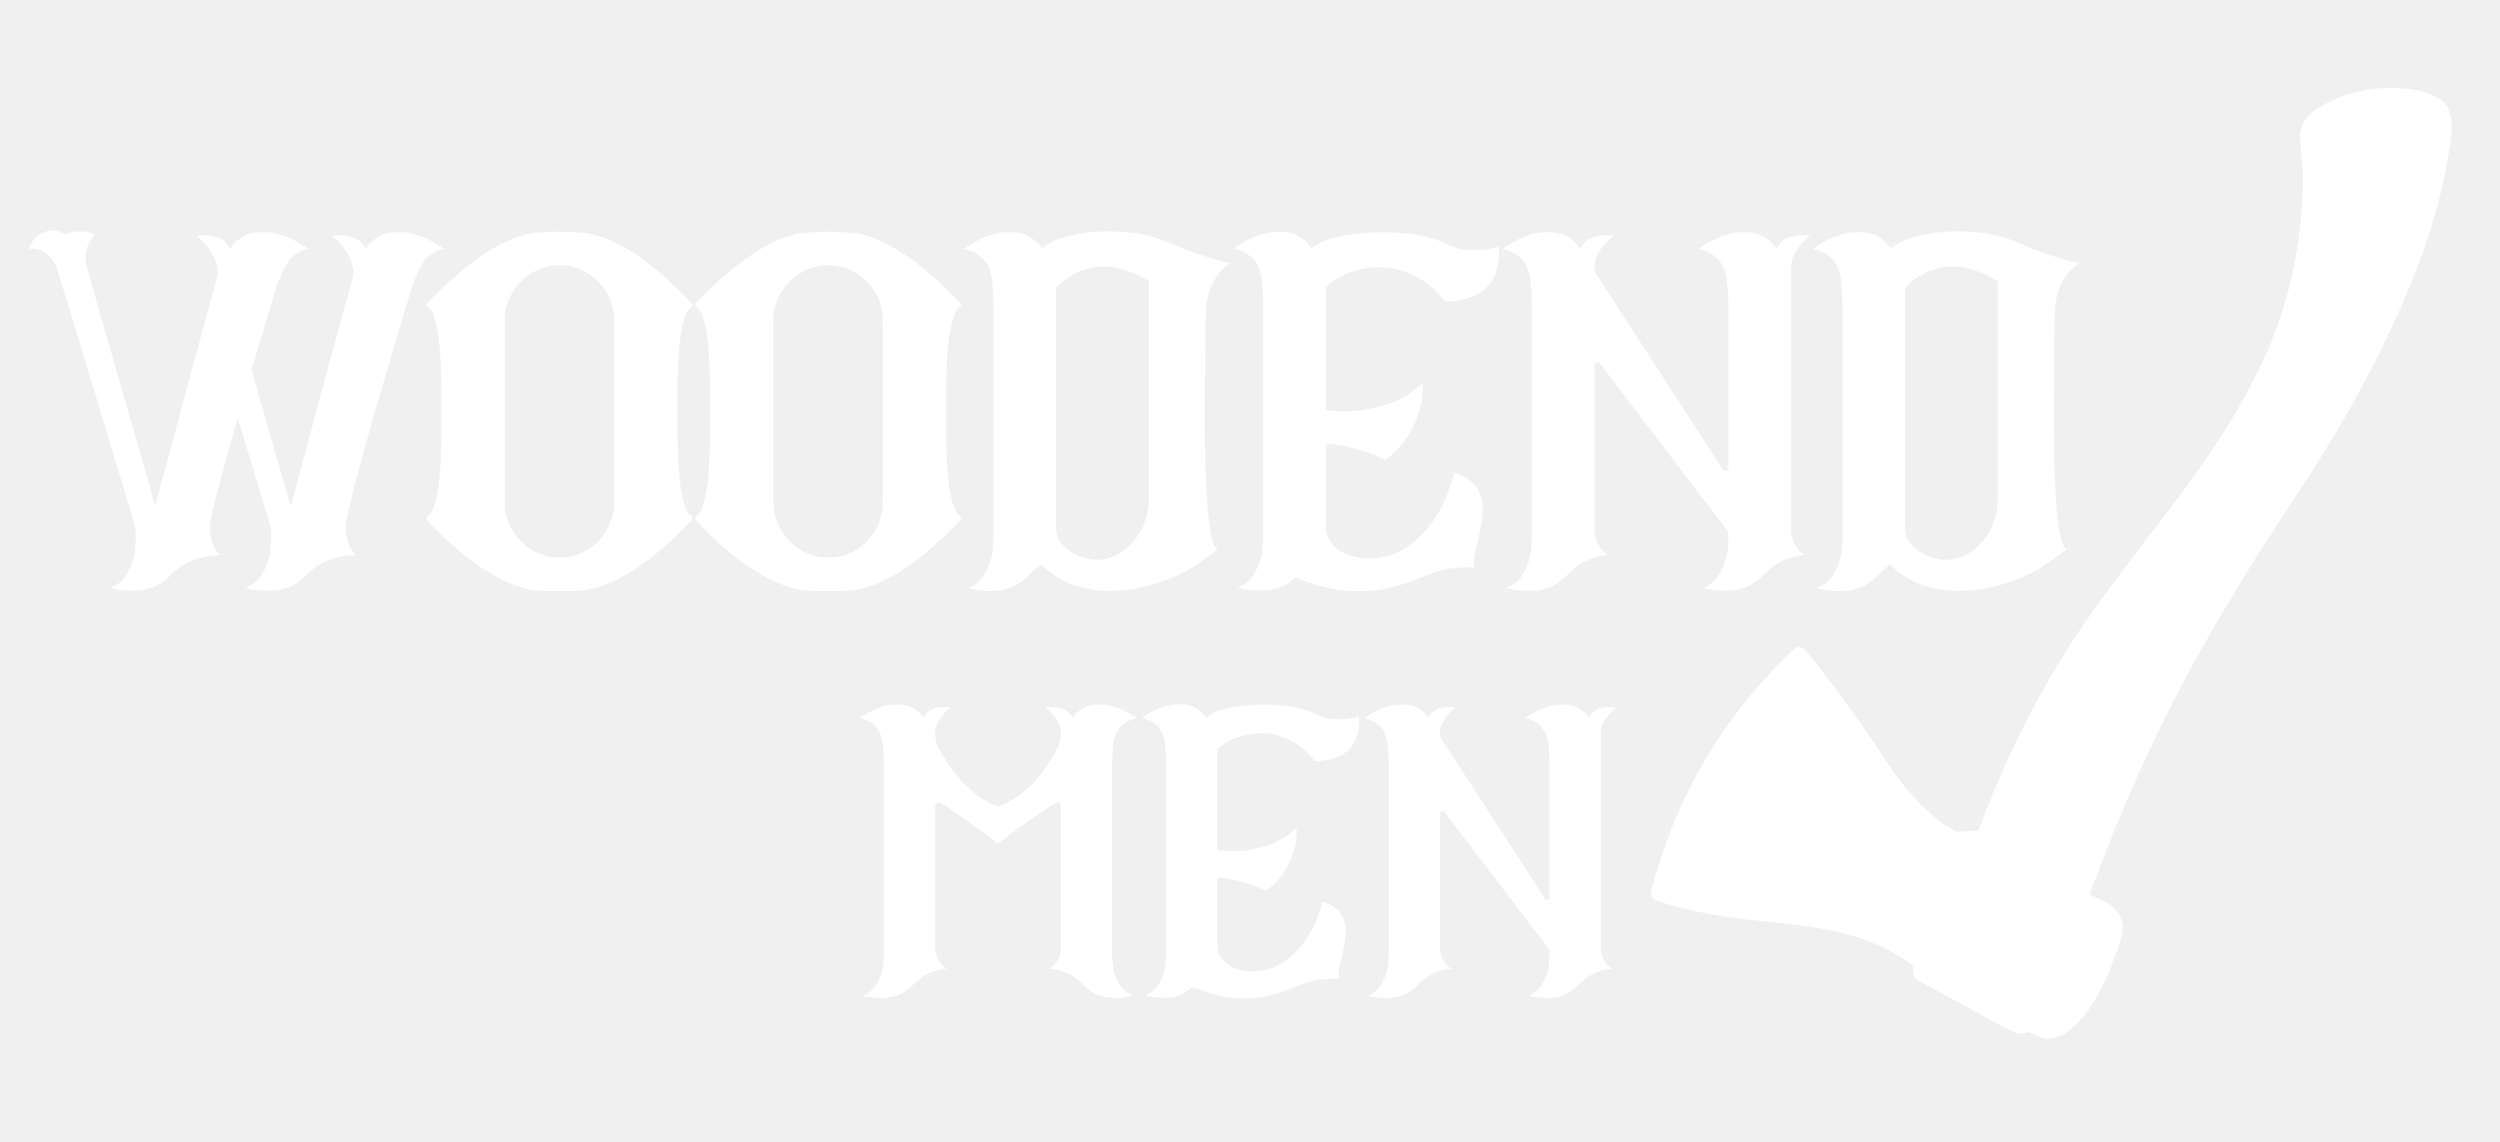
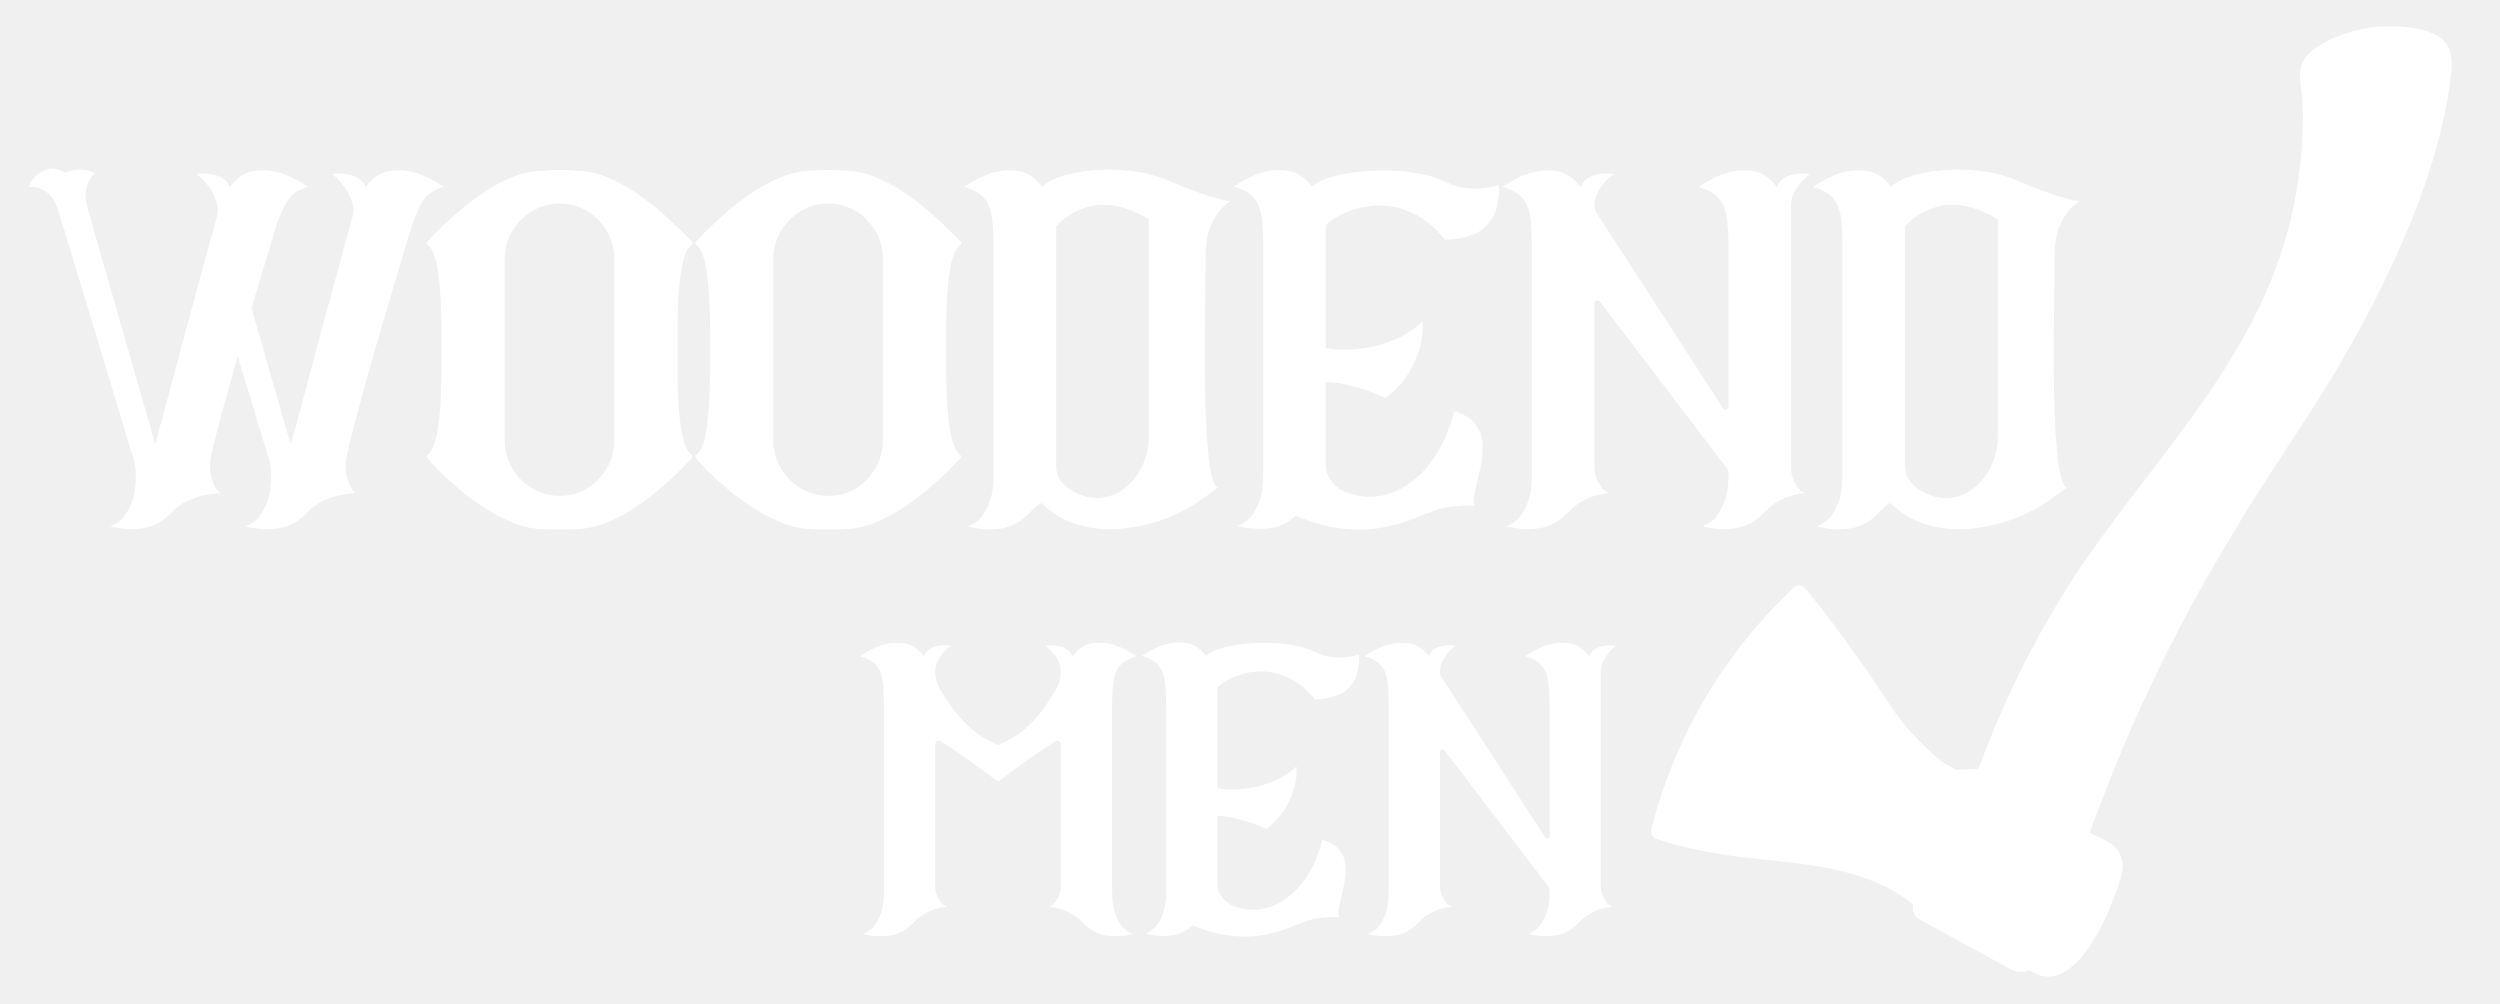
- <svg xmlns="http://www.w3.org/2000/svg" width="810" zoomAndPan="magnify" viewBox="0 240 810 370" height="370" preserveAspectRatio="xMidYMid meet" version="1.0">
+ <svg xmlns="http://www.w3.org/2000/svg" width="810" zoomAndPan="magnify" viewBox="0 260 810 325" height="325" preserveAspectRatio="xMidYMid meet" version="1.0">
  <defs>
    <g />
    <clipPath id="82d764094d">
      <path d="M 534 268 L 795 268 L 795 577 L 534 577 Z M 534 268 " clip-rule="nonzero" />
    </clipPath>
    <clipPath id="606102d363">
      <path d="M 697.707 589.371 L 532.297 535.375 L 635.168 220.242 L 800.578 274.238 Z M 697.707 589.371 " clip-rule="nonzero" />
    </clipPath>
    <clipPath id="e70e751ee0">
      <path d="M 697.707 589.371 L 532.297 535.375 L 635.168 220.242 L 800.578 274.238 Z M 697.707 589.371 " clip-rule="nonzero" />
    </clipPath>
    <clipPath id="6fe5501151">
      <path d="M 772.379 613.586 L 457.867 510.918 L 560.531 196.406 L 875.043 299.074 Z M 772.379 613.586 " clip-rule="nonzero" />
    </clipPath>
    <clipPath id="9fcae70539">
      <rect x="0" width="667" y="0" height="141" />
    </clipPath>
    <clipPath id="b987af1323">
      <path d="M 6 0.039 L 97 0.039 L 97 97 L 6 97 Z M 6 0.039 " clip-rule="nonzero" />
    </clipPath>
    <clipPath id="9247881b77">
      <path d="M 98 0.039 L 169 0.039 L 169 97 L 98 97 Z M 98 0.039 " clip-rule="nonzero" />
    </clipPath>
    <clipPath id="d6d10f8502">
      <path d="M 170 0.039 L 252 0.039 L 252 97 L 170 97 Z M 170 0.039 " clip-rule="nonzero" />
    </clipPath>
    <clipPath id="c0c2ddcdbb">
      <rect x="0" width="253" y="0" height="116" />
    </clipPath>
  </defs>
  <g clip-path="url(#82d764094d)">
    <g clip-path="url(#606102d363)">
      <g clip-path="url(#e70e751ee0)">
        <g clip-path="url(#6fe5501151)">
          <path fill="#ffffff" d="M 641.188 508.703 C 649.035 487.387 658.941 467.359 670.93 448.609 C 675.426 441.578 681.953 432.441 690.516 421.223 C 706.551 400.215 721.855 381.16 732.84 357.699 C 741.289 339.668 745.727 320.363 746.133 299.797 C 746.211 295.926 745.926 291.371 745.27 286.145 C 744.676 281.461 746.578 277.766 750.969 275.066 C 759.613 269.73 769.359 267.648 780.203 268.82 C 783.023 269.121 785.582 269.746 787.863 270.684 C 794.82 273.551 794.836 278.895 793.941 285.816 C 792.098 299.988 788.031 314.031 782.992 327.109 C 774.402 349.371 763.004 370.617 750.297 390.805 C 749.656 391.82 744.73 399.367 735.543 413.445 C 729.461 422.777 722.871 433.586 715.793 445.871 C 700.176 472.988 687.773 500.461 677.184 529.449 C 677.105 529.664 677.207 529.906 677.41 530.012 C 682.148 532.434 686.5 533.316 687.664 539.309 C 688.355 542.809 685.285 549.676 684.324 552.32 C 681.262 560.656 670.574 582.961 658.059 574.582 C 657.738 574.367 657.328 574.324 656.973 574.465 C 655.168 575.191 653.184 574.961 651.012 573.773 C 633.359 564.129 623.676 558.844 621.965 557.918 C 620.262 557.004 619.559 555.559 619.859 553.574 C 619.902 553.258 619.777 552.941 619.523 552.738 C 604.707 541.086 585.109 539.988 567.203 538.059 C 556.223 536.875 545.477 534.762 536.855 531.84 C 535.203 531.281 534.625 530.066 535.117 528.191 C 543.137 497.766 558.453 471.875 581.066 450.535 C 582.957 448.742 584.414 449.965 585.812 451.688 C 593.984 461.727 602.793 473.914 612.266 488.273 C 616.809 495.168 622.457 501.332 629.207 506.777 C 629.625 507.109 631.176 507.977 633.863 509.383 C 633.973 509.445 634.105 509.469 634.238 509.465 L 640.641 509.102 C 640.891 509.094 641.105 508.934 641.188 508.703 Z M 641.188 508.703 " fill-opacity="1" fill-rule="evenodd" />
        </g>
      </g>
    </g>
  </g>
  <g transform="matrix(1, 0, 0, 1, 8, 313)">
    <g clip-path="url(#9fcae70539)">
      <g fill="#ffffff" fill-opacity="1">
        <g transform="translate(1.039381, 118.5092)">
          <g>
            <path d="M 109.406 -110.938 C 111.738 -114.008 114.348 -115.727 117.234 -116.094 C 120.129 -116.457 122.891 -116.273 125.516 -115.547 C 128.516 -114.672 131.586 -113.133 134.734 -110.938 C 131.516 -110.062 129.301 -108.598 128.094 -106.547 C 126.883 -104.504 125.77 -102.133 124.75 -99.438 C 123.289 -94.75 121.863 -90.082 120.469 -85.438 C 119.082 -80.801 117.734 -76.219 116.422 -71.688 C 114.891 -66.57 113.316 -61.203 111.703 -55.578 C 110.098 -49.953 108.582 -44.473 107.156 -39.141 C 105.727 -33.805 104.504 -28.984 103.484 -24.672 C 102.828 -21.672 102.77 -19.18 103.312 -17.203 C 103.863 -15.234 104.504 -13.738 105.234 -12.719 C 105.672 -12.133 106.039 -11.805 106.344 -11.734 C 105.383 -11.66 104.43 -11.566 103.484 -11.453 C 102.535 -11.348 101.586 -11.188 100.641 -10.969 C 98.953 -10.602 97.234 -10 95.484 -9.156 C 93.734 -8.312 92.125 -7.125 90.656 -5.594 C 87.738 -2.52 84.488 -0.766 80.906 -0.328 C 77.32 0.109 73.848 -0.109 70.484 -0.984 C 72.098 -1.566 73.488 -2.484 74.656 -3.734 C 75.676 -4.898 76.625 -6.578 77.5 -8.766 C 78.383 -10.961 78.828 -14 78.828 -17.875 C 78.828 -19.77 78.566 -21.445 78.047 -22.906 L 67.969 -56.125 C 66.363 -50.426 64.812 -44.852 63.312 -39.406 C 61.812 -33.969 60.551 -29.055 59.531 -24.672 C 58.875 -21.742 58.816 -19.254 59.359 -17.203 C 59.91 -15.16 60.551 -13.664 61.281 -12.719 C 61.863 -12.133 62.266 -11.805 62.484 -11.734 C 61.535 -11.66 60.582 -11.566 59.625 -11.453 C 58.676 -11.348 57.727 -11.188 56.781 -10.969 C 55.102 -10.602 53.367 -10 51.578 -9.156 C 49.785 -8.312 48.16 -7.125 46.703 -5.594 C 43.773 -2.52 40.539 -0.766 37 -0.328 C 33.457 0.109 30.004 -0.109 26.641 -0.984 C 28.242 -1.566 29.629 -2.484 30.797 -3.734 C 31.828 -4.898 32.781 -6.578 33.656 -8.766 C 34.531 -10.961 34.969 -14 34.969 -17.875 C 34.969 -18.676 34.895 -19.516 34.75 -20.391 C 34.602 -21.266 34.422 -22.102 34.203 -22.906 C 33.109 -26.488 31.812 -30.742 30.312 -35.672 C 28.812 -40.609 27.238 -45.836 25.594 -51.359 C 23.945 -56.879 22.285 -62.379 20.609 -67.859 C 18.93 -73.336 17.379 -78.453 15.953 -83.203 C 14.523 -87.953 13.281 -92.047 12.219 -95.484 C 11.164 -98.922 10.414 -101.332 9.969 -102.719 C 9.238 -105.5 8.16 -107.488 6.734 -108.688 C 5.316 -109.895 3.969 -110.609 2.688 -110.828 C 1.406 -111.047 0.547 -111.008 0.109 -110.719 C 0.473 -111.594 0.891 -112.379 1.359 -113.078 C 1.836 -113.773 2.367 -114.379 2.953 -114.891 C 3.984 -115.766 5.242 -116.383 6.734 -116.75 C 8.234 -117.113 10.047 -116.711 12.172 -115.547 C 13.41 -116.129 14.598 -116.457 15.734 -116.531 C 16.867 -116.602 17.875 -116.566 18.75 -116.422 C 19.258 -116.348 19.75 -116.219 20.219 -116.031 C 20.695 -115.852 21.191 -115.691 21.703 -115.547 C 21.336 -115.18 20.988 -114.758 20.656 -114.281 C 20.332 -113.812 20.023 -113.316 19.734 -112.797 C 19.297 -111.848 18.969 -110.719 18.75 -109.406 C 18.531 -108.094 18.676 -106.52 19.188 -104.688 C 19.406 -104.031 19.82 -102.566 20.438 -100.297 C 21.062 -98.035 21.848 -95.223 22.797 -91.859 L 25.984 -80.797 C 27.441 -75.754 28.957 -70.488 30.531 -65 C 32.102 -59.52 33.617 -54.238 35.078 -49.156 C 36.535 -44.082 37.812 -39.645 38.906 -35.844 C 40.008 -32.039 40.781 -29.266 41.219 -27.516 C 41.582 -28.898 42.18 -31.109 43.016 -34.141 C 43.859 -37.18 44.828 -40.766 45.922 -44.891 C 47.023 -49.016 48.195 -53.395 49.438 -58.031 C 50.676 -62.676 51.914 -67.281 53.156 -71.844 C 54.406 -76.414 55.578 -80.691 56.672 -84.672 C 57.773 -88.66 58.707 -92.062 59.469 -94.875 C 60.238 -97.688 60.77 -99.609 61.062 -100.641 C 61.645 -102.609 61.645 -104.469 61.062 -106.219 C 60.477 -107.977 59.711 -109.516 58.766 -110.828 C 57.586 -112.441 56.234 -113.867 54.703 -115.109 C 56.305 -115.328 57.805 -115.328 59.203 -115.109 C 60.441 -114.961 61.645 -114.578 62.812 -113.953 C 63.977 -113.336 64.859 -112.332 65.453 -110.938 C 67.785 -114.008 70.395 -115.727 73.281 -116.094 C 76.164 -116.457 78.926 -116.273 81.562 -115.547 C 84.562 -114.672 87.629 -113.133 90.766 -110.938 C 87.629 -110.062 85.438 -108.598 84.188 -106.547 C 82.945 -104.504 81.816 -102.133 80.797 -99.438 L 78.375 -91.312 C 77.57 -88.758 76.676 -85.816 75.688 -82.484 C 74.707 -79.16 73.633 -75.562 72.469 -71.688 L 76.406 -57.875 C 77.719 -53.344 78.957 -49.031 80.125 -44.938 C 81.301 -40.852 82.328 -37.289 83.203 -34.25 C 84.078 -31.219 84.734 -28.973 85.172 -27.516 C 85.547 -28.898 86.148 -31.109 86.984 -34.141 C 87.828 -37.18 88.797 -40.766 89.891 -44.891 C 90.984 -49.016 92.148 -53.395 93.391 -58.031 C 94.641 -62.676 95.883 -67.281 97.125 -71.844 C 98.363 -76.414 99.531 -80.691 100.625 -84.672 C 101.727 -88.66 102.66 -92.062 103.422 -94.875 C 104.191 -97.688 104.723 -99.609 105.016 -100.641 C 105.598 -102.609 105.578 -104.469 104.953 -106.219 C 104.336 -107.977 103.555 -109.516 102.609 -110.828 C 101.516 -112.367 100.195 -113.797 98.656 -115.109 C 100.27 -115.328 101.77 -115.328 103.156 -115.109 C 104.395 -114.961 105.598 -114.578 106.766 -113.953 C 107.941 -113.336 108.82 -112.332 109.406 -110.938 Z M 109.406 -110.938 " />
          </g>
        </g>
      </g>
      <g fill="#ffffff" fill-opacity="1">
        <g transform="translate(123.6027, 118.5092)">
          <g>
            <path d="M 92.406 -24.234 C 92.781 -23.93 92.82 -23.523 92.531 -23.016 C 91.789 -22.211 90.523 -20.914 88.734 -19.125 C 86.953 -17.332 84.797 -15.359 82.266 -13.203 C 79.742 -11.047 76.969 -8.961 73.938 -6.953 C 70.906 -4.953 67.766 -3.312 64.516 -2.031 C 61.266 -0.75 58.031 -0.109 54.812 -0.109 C 54.52 -0.035 54.227 0 53.938 0 C 53.645 0 53.352 0 53.062 0 L 46.266 0 C 45.973 0 45.68 0 45.391 0 C 45.098 0 44.801 -0.035 44.5 -0.109 C 41.363 -0.109 38.164 -0.75 34.906 -2.031 C 31.656 -3.312 28.492 -4.938 25.422 -6.906 C 22.359 -8.875 19.566 -10.938 17.047 -13.094 C 14.523 -15.25 12.367 -17.223 10.578 -19.016 C 8.785 -20.805 7.562 -22.141 6.906 -23.016 C 6.469 -23.598 6.504 -24.004 7.016 -24.234 C 9.723 -25.984 11.188 -34.348 11.406 -49.328 L 11.406 -67.094 C 11.188 -82 9.723 -90.328 7.016 -92.078 C 6.504 -92.453 6.469 -92.859 6.906 -93.297 C 7.633 -94.098 8.895 -95.395 10.688 -97.188 C 12.477 -98.977 14.633 -100.953 17.156 -103.109 C 19.676 -105.266 22.43 -107.344 25.422 -109.344 C 28.422 -111.352 31.547 -113 34.797 -114.281 C 38.055 -115.562 41.289 -116.203 44.5 -116.203 C 45.094 -116.273 45.68 -116.328 46.266 -116.359 C 46.848 -116.398 47.43 -116.422 48.016 -116.422 L 51.297 -116.422 C 51.891 -116.422 52.477 -116.398 53.062 -116.359 C 53.645 -116.328 54.227 -116.273 54.812 -116.203 C 58.102 -116.203 61.375 -115.562 64.625 -114.281 C 67.875 -113 70.992 -111.352 73.984 -109.344 C 76.984 -107.344 79.727 -105.266 82.219 -103.109 C 84.707 -100.953 86.844 -98.977 88.625 -97.188 C 90.414 -95.395 91.719 -94.098 92.531 -93.297 C 92.895 -92.93 92.852 -92.523 92.406 -92.078 C 89.633 -90.18 88.141 -81.852 87.922 -67.094 L 87.922 -49.328 C 88.141 -34.492 89.633 -26.129 92.406 -24.234 Z M 67.422 -29.047 L 67.422 -87.375 C 67.422 -90.727 66.633 -93.773 65.062 -96.516 C 63.488 -99.266 61.367 -101.457 58.703 -103.094 C 56.035 -104.738 53.02 -105.562 49.656 -105.562 C 46.445 -105.562 43.488 -104.738 40.781 -103.094 C 38.07 -101.457 35.914 -99.266 34.312 -96.516 C 32.707 -93.773 31.906 -90.727 31.906 -87.375 L 31.906 -29.047 C 31.906 -25.691 32.707 -22.641 34.312 -19.891 C 35.914 -17.148 38.07 -14.957 40.781 -13.312 C 43.488 -11.676 46.445 -10.859 49.656 -10.859 C 53.02 -10.859 56.035 -11.676 58.703 -13.312 C 61.367 -14.957 63.488 -17.148 65.062 -19.891 C 66.633 -22.641 67.422 -25.691 67.422 -29.047 Z M 67.422 -29.047 " />
          </g>
        </g>
      </g>
      <g fill="#ffffff" fill-opacity="1">
        <g transform="translate(210.6464, 118.5092)">
          <g>
            <path d="M 92.406 -24.234 C 92.781 -23.93 92.82 -23.523 92.531 -23.016 C 91.789 -22.211 90.523 -20.914 88.734 -19.125 C 86.953 -17.332 84.797 -15.359 82.266 -13.203 C 79.742 -11.047 76.969 -8.961 73.938 -6.953 C 70.906 -4.953 67.766 -3.312 64.516 -2.031 C 61.266 -0.75 58.031 -0.109 54.812 -0.109 C 54.52 -0.035 54.227 0 53.938 0 C 53.645 0 53.352 0 53.062 0 L 46.266 0 C 45.973 0 45.68 0 45.391 0 C 45.098 0 44.801 -0.035 44.5 -0.109 C 41.363 -0.109 38.164 -0.75 34.906 -2.031 C 31.656 -3.312 28.492 -4.938 25.422 -6.906 C 22.359 -8.875 19.566 -10.938 17.047 -13.094 C 14.523 -15.25 12.367 -17.223 10.578 -19.016 C 8.785 -20.805 7.562 -22.141 6.906 -23.016 C 6.469 -23.598 6.504 -24.004 7.016 -24.234 C 9.723 -25.984 11.188 -34.348 11.406 -49.328 L 11.406 -67.094 C 11.188 -82 9.723 -90.328 7.016 -92.078 C 6.504 -92.453 6.469 -92.859 6.906 -93.297 C 7.633 -94.098 8.895 -95.395 10.688 -97.188 C 12.477 -98.977 14.633 -100.953 17.156 -103.109 C 19.676 -105.266 22.43 -107.344 25.422 -109.344 C 28.422 -111.352 31.547 -113 34.797 -114.281 C 38.055 -115.562 41.289 -116.203 44.5 -116.203 C 45.094 -116.273 45.68 -116.328 46.266 -116.359 C 46.848 -116.398 47.43 -116.422 48.016 -116.422 L 51.297 -116.422 C 51.891 -116.422 52.477 -116.398 53.062 -116.359 C 53.645 -116.328 54.227 -116.273 54.812 -116.203 C 58.102 -116.203 61.375 -115.562 64.625 -114.281 C 67.875 -113 70.992 -111.352 73.984 -109.344 C 76.984 -107.344 79.727 -105.266 82.219 -103.109 C 84.707 -100.953 86.844 -98.977 88.625 -97.188 C 90.414 -95.395 91.719 -94.098 92.531 -93.297 C 92.895 -92.93 92.852 -92.523 92.406 -92.078 C 89.633 -90.18 88.141 -81.852 87.922 -67.094 L 87.922 -49.328 C 88.141 -34.492 89.633 -26.129 92.406 -24.234 Z M 67.422 -29.047 L 67.422 -87.375 C 67.422 -90.727 66.633 -93.773 65.062 -96.516 C 63.488 -99.266 61.367 -101.457 58.703 -103.094 C 56.035 -104.738 53.02 -105.562 49.656 -105.562 C 46.445 -105.562 43.488 -104.738 40.781 -103.094 C 38.07 -101.457 35.914 -99.266 34.312 -96.516 C 32.707 -93.773 31.906 -90.727 31.906 -87.375 L 31.906 -29.047 C 31.906 -25.691 32.707 -22.641 34.312 -19.891 C 35.914 -17.148 38.07 -14.957 40.781 -13.312 C 43.488 -11.676 46.445 -10.859 49.656 -10.859 C 53.02 -10.859 56.035 -11.676 58.703 -13.312 C 61.367 -14.957 63.488 -17.148 65.062 -19.891 C 66.633 -22.641 67.422 -25.691 67.422 -29.047 Z M 67.422 -29.047 " />
          </g>
        </g>
      </g>
      <g fill="#ffffff" fill-opacity="1">
        <g transform="translate(297.6901, 118.5092)">
          <g>
            <path d="M 92.969 -106.344 C 91.426 -105.312 90.07 -104.031 88.906 -102.5 C 87.883 -101.113 86.969 -99.305 86.156 -97.078 C 85.352 -94.848 84.953 -92.051 84.953 -88.688 C 84.953 -85.832 84.914 -82.102 84.844 -77.5 C 84.77 -72.895 84.711 -67.867 84.672 -62.422 C 84.641 -56.984 84.66 -51.539 84.734 -46.094 C 84.805 -40.656 84.988 -35.578 85.281 -30.859 C 85.582 -26.141 86.004 -22.227 86.547 -19.125 C 87.098 -16.02 87.848 -14.141 88.797 -13.484 L 87.484 -12.5 C 86.898 -12.062 86.078 -11.457 85.016 -10.688 C 83.953 -9.914 82.473 -8.91 80.578 -7.672 C 79.109 -6.723 77.004 -5.645 74.266 -4.438 C 71.523 -3.227 68.398 -2.203 64.891 -1.359 C 61.391 -0.523 57.703 -0.086 53.828 -0.047 C 49.953 -0.016 46.113 -0.641 42.312 -1.922 C 38.508 -3.203 34.969 -5.41 31.688 -8.547 C 30.145 -7.523 28.938 -6.504 28.062 -5.484 C 25.133 -2.41 21.898 -0.656 18.359 -0.219 C 14.816 0.219 11.328 -0.035 7.891 -0.984 C 9.504 -1.566 10.895 -2.484 12.062 -3.734 C 13.082 -4.898 14.031 -6.578 14.906 -8.766 C 15.781 -10.961 16.219 -14 16.219 -17.875 L 16.219 -91.203 C 16.219 -95.078 16.051 -98.312 15.719 -100.906 C 15.395 -103.5 14.578 -105.598 13.266 -107.203 C 11.953 -108.816 9.758 -110.062 6.688 -110.938 C 9.906 -113.133 12.973 -114.672 15.891 -115.547 C 18.523 -116.273 21.285 -116.457 24.172 -116.094 C 27.055 -115.727 29.672 -114.008 32.016 -110.938 C 33.328 -112.332 35.477 -113.504 38.469 -114.453 C 41.469 -115.398 44.941 -116.035 48.891 -116.359 C 52.836 -116.691 56.91 -116.602 61.109 -116.094 C 65.316 -115.582 69.285 -114.52 73.016 -112.906 C 76.805 -111.301 79.984 -110.062 82.547 -109.188 C 85.109 -108.312 87.156 -107.656 88.688 -107.219 C 89.633 -106.926 90.453 -106.723 91.141 -106.609 C 91.836 -106.504 92.445 -106.414 92.969 -106.344 Z M 41.109 -12.828 C 44.547 -10.773 47.781 -9.895 50.812 -10.188 C 53.844 -10.488 56.547 -11.586 58.922 -13.484 C 61.297 -15.379 63.16 -17.805 64.516 -20.766 C 65.867 -23.734 66.547 -26.859 66.547 -30.141 L 66.547 -100.422 C 62.672 -102.754 59.141 -104.191 55.953 -104.734 C 52.773 -105.285 49.926 -105.25 47.406 -104.625 C 44.883 -104.008 42.711 -103.098 40.891 -101.891 C 39.066 -100.691 37.602 -99.469 36.5 -98.219 L 36.5 -20.719 C 36.5 -18.602 37.008 -16.922 38.031 -15.672 C 39.062 -14.43 40.086 -13.484 41.109 -12.828 Z M 41.109 -12.828 " />
          </g>
        </g>
      </g>
      <g fill="#ffffff" fill-opacity="1">
        <g transform="translate(385.0627, 118.5092)">
          <g>
            <path d="M 36.5 -98.438 L 36.5 -58.656 C 38.914 -58.207 41.945 -58.094 45.594 -58.312 C 49.25 -58.539 53.051 -59.348 57 -60.734 C 60.945 -62.117 64.566 -64.312 67.859 -67.312 C 68.078 -64.676 67.785 -61.863 66.984 -58.875 C 66.328 -56.457 65.156 -53.785 63.469 -50.859 C 61.789 -47.941 59.27 -45.164 55.906 -42.531 C 54.957 -42.895 54.008 -43.297 53.062 -43.734 C 52.113 -44.172 51.125 -44.578 50.094 -44.953 C 48.344 -45.535 46.297 -46.117 43.953 -46.703 C 41.617 -47.285 39.133 -47.648 36.5 -47.797 L 36.5 -20.938 C 36.5 -19.477 36.812 -18.18 37.438 -17.047 C 38.062 -15.91 38.754 -14.992 39.516 -14.297 C 40.285 -13.609 40.816 -13.156 41.109 -12.938 C 45.641 -10.594 50.352 -9.969 55.25 -11.062 C 60.145 -12.164 64.656 -15 68.781 -19.562 C 72.914 -24.133 76.039 -30.367 78.156 -38.266 C 81.52 -37.234 83.879 -35.727 85.234 -33.75 C 86.586 -31.781 87.281 -29.586 87.312 -27.172 C 87.352 -24.766 87.098 -22.316 86.547 -19.828 C 86.004 -17.348 85.473 -15.031 84.953 -12.875 C 84.441 -10.719 84.332 -8.945 84.625 -7.562 C 84.039 -7.633 83.422 -7.672 82.766 -7.672 C 82.109 -7.672 81.453 -7.672 80.797 -7.672 C 79.629 -7.598 78.367 -7.488 77.016 -7.344 C 75.66 -7.195 74.289 -6.906 72.906 -6.469 C 70.707 -5.738 68.18 -4.785 65.328 -3.609 C 62.484 -2.441 59.195 -1.473 55.469 -0.703 C 51.738 0.055 47.5 0.238 42.75 -0.156 C 38 -0.562 32.664 -1.973 26.75 -4.391 C 23.969 -1.898 20.914 -0.523 17.594 -0.266 C 14.27 -0.016 11.035 -0.289 7.891 -1.094 C 9.504 -1.676 10.895 -2.594 12.062 -3.844 C 13.082 -5.008 14.031 -6.688 14.906 -8.875 C 15.781 -11.07 16.219 -14.109 16.219 -17.984 L 16.219 -91.422 C 16.219 -95.223 16.051 -98.422 15.719 -101.016 C 15.395 -103.609 14.578 -105.707 13.266 -107.312 C 11.953 -108.926 9.758 -110.172 6.688 -111.047 C 9.906 -113.242 12.973 -114.781 15.891 -115.656 C 18.523 -116.383 21.285 -116.566 24.172 -116.203 C 27.055 -115.836 29.672 -114.117 32.016 -111.047 C 33.109 -112.141 34.895 -113.086 37.375 -113.891 C 39.863 -114.703 42.734 -115.305 45.984 -115.703 C 49.234 -116.109 52.648 -116.289 56.234 -116.25 C 59.816 -116.219 63.305 -115.891 66.703 -115.266 C 70.098 -114.648 73.078 -113.719 75.641 -112.469 C 77.609 -111.445 79.578 -110.828 81.547 -110.609 C 83.523 -110.391 85.359 -110.352 87.047 -110.5 C 87.992 -110.57 88.922 -110.695 89.828 -110.875 C 90.742 -111.062 91.645 -111.301 92.531 -111.594 C 92.602 -110.863 92.641 -110.113 92.641 -109.344 C 92.641 -108.582 92.562 -107.801 92.406 -107 C 92.258 -105.676 91.91 -104.25 91.359 -102.719 C 90.816 -101.188 89.926 -99.797 88.688 -98.547 C 87.445 -97.234 86.039 -96.266 84.469 -95.641 C 82.895 -95.023 81.414 -94.57 80.031 -94.281 C 79.227 -94.133 78.406 -94.023 77.562 -93.953 C 76.719 -93.879 75.895 -93.844 75.094 -93.844 C 72.164 -97.5 69.094 -100.164 65.875 -101.844 C 62.664 -103.52 59.523 -104.504 56.453 -104.797 C 53.391 -105.086 50.504 -104.906 47.797 -104.25 C 45.086 -103.594 42.75 -102.719 40.781 -101.625 C 38.812 -100.531 37.383 -99.469 36.5 -98.438 Z M 36.5 -98.438 " />
          </g>
        </g>
      </g>
      <g fill="#ffffff" fill-opacity="1">
        <g transform="translate(472.1065, 118.5092)">
          <g>
            <path d="M 102.172 -13.922 C 102.316 -13.629 102.5 -13.375 102.719 -13.156 C 102.938 -12.938 103.156 -12.719 103.375 -12.5 C 103.957 -12.062 104.469 -11.805 104.906 -11.734 C 104.176 -11.66 103.445 -11.566 102.719 -11.453 C 101.988 -11.348 101.258 -11.188 100.531 -10.969 C 99.207 -10.602 97.758 -10 96.188 -9.156 C 94.625 -8.312 93.109 -7.125 91.641 -5.594 C 88.723 -2.52 85.488 -0.766 81.938 -0.328 C 78.395 0.109 74.906 -0.109 71.469 -0.984 C 73.082 -1.566 74.473 -2.484 75.641 -3.734 C 76.66 -4.898 77.629 -6.578 78.547 -8.766 C 79.461 -10.961 79.922 -14 79.922 -17.875 C 79.922 -18.895 79.594 -19.734 78.938 -20.391 L 38.266 -73.781 C 37.973 -74.145 37.602 -74.234 37.156 -74.047 C 36.719 -73.867 36.5 -73.562 36.5 -73.125 L 36.5 -20.062 C 36.5 -17.789 37.195 -15.742 38.594 -13.922 C 38.738 -13.629 38.922 -13.375 39.141 -13.156 C 39.359 -12.938 39.578 -12.719 39.797 -12.5 C 40.379 -12.062 40.891 -11.805 41.328 -11.734 C 40.598 -11.66 39.867 -11.566 39.141 -11.453 C 38.41 -11.348 37.676 -11.188 36.938 -10.969 C 35.625 -10.602 34.18 -10 32.609 -9.156 C 31.035 -8.312 29.52 -7.125 28.062 -5.594 C 25.133 -2.52 21.898 -0.766 18.359 -0.328 C 14.816 0.109 11.328 -0.109 7.891 -0.984 C 9.504 -1.566 10.895 -2.484 12.062 -3.734 C 13.082 -4.898 14.031 -6.578 14.906 -8.766 C 15.781 -10.961 16.219 -14 16.219 -17.875 L 16.219 -91.312 C 16.219 -95.113 16.051 -98.312 15.719 -100.906 C 15.395 -103.5 14.578 -105.598 13.266 -107.203 C 11.953 -108.816 9.758 -110.062 6.688 -110.938 C 9.906 -113.133 12.973 -114.672 15.891 -115.547 C 18.523 -116.273 21.285 -116.457 24.172 -116.094 C 27.055 -115.727 29.672 -114.008 32.016 -110.938 C 32.598 -112.332 33.453 -113.336 34.578 -113.953 C 35.711 -114.578 36.906 -114.961 38.156 -115.109 C 39.613 -115.328 41.145 -115.328 42.75 -115.109 C 41.438 -114.16 40.379 -113.172 39.578 -112.141 C 38.773 -111.191 38.062 -110.113 37.438 -108.906 C 36.812 -107.707 36.5 -106.375 36.5 -104.906 L 36.5 -104.688 C 36.5 -103.883 36.754 -103.117 37.266 -102.391 L 78.156 -39.25 C 78.445 -38.883 78.812 -38.773 79.25 -38.922 C 79.695 -39.066 79.922 -39.359 79.922 -39.797 L 79.922 -91.312 C 79.922 -95.113 79.738 -98.312 79.375 -100.906 C 79.008 -103.5 78.148 -105.598 76.797 -107.203 C 75.441 -108.816 73.266 -110.062 70.266 -110.938 C 73.484 -113.133 76.555 -114.672 79.484 -115.547 C 82.109 -116.273 84.863 -116.457 87.75 -116.094 C 90.633 -115.727 93.25 -114.008 95.594 -110.938 C 96.176 -112.332 97.035 -113.336 98.172 -113.953 C 99.305 -114.578 100.492 -114.961 101.734 -115.109 C 103.191 -115.328 104.727 -115.328 106.344 -115.109 C 105.238 -114.305 104.211 -113.316 103.266 -112.141 C 102.461 -111.191 101.75 -110.113 101.125 -108.906 C 100.508 -107.707 100.203 -106.375 100.203 -104.906 L 100.203 -20.062 C 100.203 -17.719 100.859 -15.672 102.172 -13.922 Z M 102.172 -13.922 " />
          </g>
        </g>
      </g>
      <g fill="#ffffff" fill-opacity="1">
        <g transform="translate(572.7441, 118.5092)">
          <g>
            <path d="M 92.969 -106.344 C 91.426 -105.312 90.07 -104.031 88.906 -102.5 C 87.883 -101.113 86.969 -99.305 86.156 -97.078 C 85.352 -94.848 84.953 -92.051 84.953 -88.688 C 84.953 -85.832 84.914 -82.102 84.844 -77.5 C 84.77 -72.895 84.711 -67.867 84.672 -62.422 C 84.641 -56.984 84.66 -51.539 84.734 -46.094 C 84.805 -40.656 84.988 -35.578 85.281 -30.859 C 85.582 -26.141 86.004 -22.227 86.547 -19.125 C 87.098 -16.02 87.848 -14.141 88.797 -13.484 L 87.484 -12.5 C 86.898 -12.062 86.078 -11.457 85.016 -10.688 C 83.953 -9.914 82.473 -8.91 80.578 -7.672 C 79.109 -6.723 77.004 -5.645 74.266 -4.438 C 71.523 -3.227 68.398 -2.203 64.891 -1.359 C 61.391 -0.523 57.703 -0.086 53.828 -0.047 C 49.953 -0.016 46.113 -0.641 42.312 -1.922 C 38.508 -3.203 34.969 -5.41 31.688 -8.547 C 30.145 -7.523 28.938 -6.504 28.062 -5.484 C 25.133 -2.41 21.898 -0.656 18.359 -0.219 C 14.816 0.219 11.328 -0.035 7.891 -0.984 C 9.504 -1.566 10.895 -2.484 12.062 -3.734 C 13.082 -4.898 14.031 -6.578 14.906 -8.766 C 15.781 -10.961 16.219 -14 16.219 -17.875 L 16.219 -91.203 C 16.219 -95.078 16.051 -98.312 15.719 -100.906 C 15.395 -103.5 14.578 -105.598 13.266 -107.203 C 11.953 -108.816 9.758 -110.062 6.688 -110.938 C 9.906 -113.133 12.973 -114.672 15.891 -115.547 C 18.523 -116.273 21.285 -116.457 24.172 -116.094 C 27.055 -115.727 29.672 -114.008 32.016 -110.938 C 33.328 -112.332 35.477 -113.504 38.469 -114.453 C 41.469 -115.398 44.941 -116.035 48.891 -116.359 C 52.836 -116.691 56.91 -116.602 61.109 -116.094 C 65.316 -115.582 69.285 -114.52 73.016 -112.906 C 76.805 -111.301 79.984 -110.062 82.547 -109.188 C 85.109 -108.312 87.156 -107.656 88.688 -107.219 C 89.633 -106.926 90.453 -106.723 91.141 -106.609 C 91.836 -106.504 92.445 -106.414 92.969 -106.344 Z M 41.109 -12.828 C 44.547 -10.773 47.781 -9.895 50.812 -10.188 C 53.844 -10.488 56.547 -11.586 58.922 -13.484 C 61.297 -15.379 63.16 -17.805 64.516 -20.766 C 65.867 -23.734 66.547 -26.859 66.547 -30.141 L 66.547 -100.422 C 62.672 -102.754 59.141 -104.191 55.953 -104.734 C 52.773 -105.285 49.926 -105.25 47.406 -104.625 C 44.883 -104.008 42.711 -103.098 40.891 -101.891 C 39.066 -100.691 37.602 -99.469 36.5 -98.219 L 36.5 -20.719 C 36.5 -18.602 37.008 -16.922 38.031 -15.672 C 39.062 -14.43 40.086 -13.484 41.109 -12.828 Z M 41.109 -12.828 " />
          </g>
        </g>
      </g>
    </g>
  </g>
  <g transform="matrix(1, 0, 0, 1, 272, 467)">
    <g clip-path="url(#c0c2ddcdbb)">
      <g clip-path="url(#b987af1323)">
        <g fill="#ffffff" fill-opacity="1">
          <g transform="translate(1.116069, 96.4097)">
            <g>
              <path d="M 87.203 -74.734 L 87.203 -14.625 C 87.203 -11.457 87.562 -8.973 88.281 -7.172 C 89 -5.379 89.773 -4.004 90.609 -3.047 C 91.566 -2.035 92.707 -1.289 94.031 -0.812 C 91.27 -0.094 88.441 0.086 85.547 -0.266 C 82.648 -0.629 80.004 -2.066 77.609 -4.578 C 76.41 -5.828 75.164 -6.797 73.875 -7.484 C 72.594 -8.172 71.414 -8.664 70.344 -8.969 C 69.738 -9.145 69.133 -9.281 68.531 -9.375 C 67.938 -9.469 67.344 -9.539 66.75 -9.594 C 67.531 -9.832 68.281 -10.43 69 -11.391 C 70.07 -12.828 70.609 -14.504 70.609 -16.422 L 70.609 -62.172 C 70.609 -62.648 70.398 -63.008 69.984 -63.25 C 69.566 -63.488 69.145 -63.457 68.719 -63.156 C 66.508 -61.781 64.297 -60.316 62.078 -58.766 C 59.867 -57.211 57.895 -55.805 56.156 -54.547 L 50.25 -50.156 L 44.328 -54.547 C 42.586 -55.805 40.625 -57.211 38.438 -58.766 C 36.258 -60.316 34.062 -61.781 31.844 -63.156 C 31.363 -63.457 30.914 -63.488 30.5 -63.25 C 30.082 -63.008 29.875 -62.648 29.875 -62.172 L 29.875 -16.422 C 29.875 -14.441 30.441 -12.766 31.578 -11.391 C 31.703 -11.148 31.852 -10.941 32.031 -10.766 C 32.207 -10.586 32.383 -10.41 32.562 -10.234 C 33.039 -9.867 33.461 -9.656 33.828 -9.594 C 33.223 -9.539 32.617 -9.469 32.016 -9.375 C 31.422 -9.281 30.828 -9.145 30.234 -8.969 C 29.16 -8.664 27.977 -8.172 26.688 -7.484 C 25.406 -6.797 24.164 -5.828 22.969 -4.578 C 20.57 -2.066 17.922 -0.629 15.016 -0.266 C 12.117 0.086 9.266 -0.094 6.453 -0.812 C 7.773 -1.289 8.914 -2.035 9.875 -3.047 C 10.707 -4.004 11.484 -5.379 12.203 -7.172 C 12.922 -8.973 13.281 -11.457 13.281 -14.625 L 13.281 -74.734 C 13.281 -77.848 13.145 -80.461 12.875 -82.578 C 12.602 -84.703 11.926 -86.422 10.844 -87.734 C 9.77 -89.055 7.977 -90.078 5.469 -90.797 C 8.102 -92.586 10.617 -93.844 13.016 -94.562 C 15.16 -95.156 17.414 -95.301 19.781 -95 C 22.145 -94.707 24.285 -93.305 26.203 -90.797 C 26.68 -91.93 27.383 -92.754 28.312 -93.266 C 29.238 -93.773 30.207 -94.086 31.219 -94.203 C 32.414 -94.379 33.672 -94.379 34.984 -94.203 C 33.91 -93.422 33.047 -92.613 32.391 -91.781 C 31.734 -91 31.148 -90.113 30.641 -89.125 C 30.129 -88.145 29.875 -87.055 29.875 -85.859 L 29.875 -85.766 C 29.875 -84.805 29.992 -83.895 30.234 -83.031 C 30.473 -82.164 30.801 -81.316 31.219 -80.484 C 32.113 -78.984 33.352 -77.066 34.938 -74.734 C 36.531 -72.398 38.566 -70.082 41.047 -67.781 C 43.523 -65.477 46.594 -63.551 50.25 -62 C 53.957 -63.551 57.066 -65.477 59.578 -67.781 C 62.086 -70.082 64.117 -72.398 65.672 -74.734 C 67.223 -77.066 68.422 -78.984 69.266 -80.484 C 70.16 -82.098 70.609 -83.859 70.609 -85.766 L 70.609 -85.859 C 70.609 -87.055 70.352 -88.145 69.844 -89.125 C 69.332 -90.113 68.75 -91 68.094 -91.781 C 67.32 -92.738 66.484 -93.547 65.578 -94.203 C 66.898 -94.379 68.129 -94.379 69.266 -94.203 C 70.273 -94.086 71.258 -93.773 72.219 -93.266 C 73.176 -92.754 73.895 -91.93 74.375 -90.797 C 76.289 -93.305 78.426 -94.707 80.781 -95 C 83.145 -95.301 85.406 -95.156 87.562 -94.562 C 90.02 -93.844 92.535 -92.586 95.109 -90.797 C 92.648 -90.078 90.867 -89.055 89.766 -87.734 C 88.66 -86.422 87.957 -84.703 87.656 -82.578 C 87.352 -80.461 87.203 -77.848 87.203 -74.734 Z M 87.203 -74.734 " />
            </g>
          </g>
        </g>
      </g>
      <g clip-path="url(#9247881b77)">
        <g fill="#ffffff" fill-opacity="1">
          <g transform="translate(92.5361, 96.4097)">
            <g>
              <path d="M 29.875 -80.562 L 29.875 -48 C 31.852 -47.645 34.336 -47.555 37.328 -47.734 C 40.316 -47.91 43.426 -48.566 46.656 -49.703 C 49.883 -50.836 52.844 -52.633 55.531 -55.094 C 55.719 -52.938 55.477 -50.629 54.812 -48.172 C 54.281 -46.203 53.328 -44.02 51.953 -41.625 C 50.578 -39.238 48.508 -36.969 45.75 -34.812 C 44.977 -35.113 44.203 -35.441 43.422 -35.797 C 42.641 -36.16 41.832 -36.488 41 -36.781 C 39.562 -37.258 37.883 -37.738 35.969 -38.219 C 34.062 -38.695 32.031 -39 29.875 -39.125 L 29.875 -17.141 C 29.875 -15.941 30.129 -14.879 30.641 -13.953 C 31.148 -13.023 31.719 -12.273 32.344 -11.703 C 32.969 -11.141 33.398 -10.77 33.641 -10.594 C 37.348 -8.676 41.207 -8.164 45.219 -9.062 C 49.227 -9.957 52.922 -12.273 56.297 -16.016 C 59.68 -19.754 62.238 -24.852 63.969 -31.312 C 66.719 -30.477 68.645 -29.254 69.75 -27.641 C 70.863 -26.023 71.43 -24.227 71.453 -22.25 C 71.484 -20.281 71.273 -18.273 70.828 -16.234 C 70.379 -14.203 69.945 -12.301 69.531 -10.531 C 69.113 -8.77 69.023 -7.32 69.266 -6.188 C 68.785 -6.25 68.273 -6.281 67.734 -6.281 C 67.203 -6.281 66.664 -6.281 66.125 -6.281 C 65.164 -6.219 64.133 -6.125 63.031 -6 C 61.926 -5.883 60.801 -5.648 59.656 -5.297 C 57.863 -4.691 55.801 -3.91 53.469 -2.953 C 51.133 -2.004 48.441 -1.211 45.391 -0.578 C 42.348 0.047 38.879 0.195 34.984 -0.125 C 31.098 -0.457 26.734 -1.613 21.891 -3.594 C 19.617 -1.551 17.117 -0.426 14.391 -0.219 C 11.672 -0.008 9.023 -0.234 6.453 -0.891 C 7.773 -1.367 8.914 -2.117 9.875 -3.141 C 10.707 -4.098 11.484 -5.473 12.203 -7.266 C 12.922 -9.055 13.281 -11.539 13.281 -14.719 L 13.281 -74.828 C 13.281 -77.93 13.145 -80.547 12.875 -82.672 C 12.602 -84.797 11.926 -86.516 10.844 -87.828 C 9.77 -89.148 7.977 -90.172 5.469 -90.891 C 8.102 -92.68 10.617 -93.938 13.016 -94.656 C 15.16 -95.25 17.414 -95.395 19.781 -95.094 C 22.145 -94.801 24.285 -93.398 26.203 -90.891 C 27.098 -91.785 28.562 -92.562 30.594 -93.219 C 32.625 -93.875 34.969 -94.363 37.625 -94.688 C 40.289 -95.02 43.086 -95.172 46.016 -95.141 C 48.953 -95.117 51.812 -94.852 54.594 -94.344 C 57.375 -93.832 59.812 -93.066 61.906 -92.047 C 63.52 -91.211 65.133 -90.703 66.75 -90.516 C 68.363 -90.336 69.859 -90.312 71.234 -90.438 C 72.016 -90.5 72.773 -90.602 73.516 -90.75 C 74.266 -90.895 75 -91.086 75.719 -91.328 C 75.781 -90.734 75.812 -90.117 75.812 -89.484 C 75.812 -88.859 75.754 -88.219 75.641 -87.562 C 75.516 -86.488 75.227 -85.32 74.781 -84.062 C 74.332 -82.812 73.598 -81.676 72.578 -80.656 C 71.566 -79.582 70.414 -78.789 69.125 -78.281 C 67.844 -77.77 66.633 -77.395 65.5 -77.156 C 64.844 -77.039 64.164 -76.953 63.469 -76.891 C 62.781 -76.828 62.109 -76.797 61.453 -76.797 C 59.066 -79.785 56.555 -81.969 53.922 -83.344 C 51.285 -84.719 48.711 -85.523 46.203 -85.766 C 43.691 -86.004 41.328 -85.852 39.109 -85.312 C 36.898 -84.781 34.988 -84.066 33.375 -83.172 C 31.758 -82.273 30.594 -81.406 29.875 -80.562 Z M 29.875 -80.562 " />
            </g>
          </g>
        </g>
      </g>
      <g clip-path="url(#d6d10f8502)">
        <g fill="#ffffff" fill-opacity="1">
          <g transform="translate(164.6671, 96.4097)">
            <g>
              <path d="M 83.625 -11.391 C 83.738 -11.148 83.883 -10.941 84.062 -10.766 C 84.238 -10.586 84.422 -10.41 84.609 -10.234 C 85.086 -9.867 85.504 -9.656 85.859 -9.594 C 85.266 -9.539 84.664 -9.469 84.062 -9.375 C 83.469 -9.281 82.867 -9.145 82.266 -8.969 C 81.191 -8.664 80.008 -8.172 78.719 -7.484 C 77.438 -6.797 76.195 -5.828 75 -4.578 C 72.613 -2.066 69.969 -0.629 67.062 -0.266 C 64.164 0.086 61.312 -0.094 58.5 -0.812 C 59.812 -1.289 60.945 -2.035 61.906 -3.047 C 62.738 -4.004 63.531 -5.379 64.281 -7.172 C 65.031 -8.973 65.406 -11.457 65.406 -14.625 C 65.406 -15.457 65.133 -16.145 64.594 -16.688 L 31.312 -60.375 C 31.07 -60.676 30.77 -60.75 30.406 -60.594 C 30.051 -60.445 29.875 -60.195 29.875 -59.844 L 29.875 -16.422 C 29.875 -14.566 30.441 -12.891 31.578 -11.391 C 31.703 -11.148 31.852 -10.941 32.031 -10.766 C 32.207 -10.586 32.383 -10.41 32.562 -10.234 C 33.039 -9.867 33.461 -9.656 33.828 -9.594 C 33.223 -9.539 32.617 -9.469 32.016 -9.375 C 31.422 -9.281 30.828 -9.145 30.234 -8.969 C 29.16 -8.664 27.977 -8.172 26.688 -7.484 C 25.406 -6.797 24.164 -5.828 22.969 -4.578 C 20.57 -2.066 17.922 -0.629 15.016 -0.266 C 12.117 0.086 9.266 -0.094 6.453 -0.812 C 7.773 -1.289 8.914 -2.035 9.875 -3.047 C 10.707 -4.004 11.484 -5.379 12.203 -7.172 C 12.922 -8.973 13.281 -11.457 13.281 -14.625 L 13.281 -74.734 C 13.281 -77.848 13.145 -80.461 12.875 -82.578 C 12.602 -84.703 11.926 -86.422 10.844 -87.734 C 9.77 -89.055 7.977 -90.078 5.469 -90.797 C 8.102 -92.586 10.617 -93.844 13.016 -94.562 C 15.16 -95.156 17.414 -95.301 19.781 -95 C 22.145 -94.707 24.285 -93.305 26.203 -90.797 C 26.68 -91.93 27.383 -92.754 28.312 -93.266 C 29.238 -93.773 30.207 -94.086 31.219 -94.203 C 32.414 -94.379 33.672 -94.379 34.984 -94.203 C 33.91 -93.422 33.047 -92.613 32.391 -91.781 C 31.734 -91 31.148 -90.113 30.641 -89.125 C 30.129 -88.145 29.875 -87.055 29.875 -85.859 L 29.875 -85.688 C 29.875 -85.02 30.082 -84.391 30.5 -83.797 L 63.969 -32.125 C 64.207 -31.82 64.504 -31.727 64.859 -31.844 C 65.223 -31.969 65.406 -32.207 65.406 -32.562 L 65.406 -74.734 C 65.406 -77.848 65.254 -80.461 64.953 -82.578 C 64.66 -84.703 63.957 -86.422 62.844 -87.734 C 61.738 -89.055 59.961 -90.078 57.516 -90.797 C 60.141 -92.586 62.648 -93.844 65.047 -94.562 C 67.203 -95.156 69.457 -95.301 71.812 -95 C 74.176 -94.707 76.316 -93.305 78.234 -90.797 C 78.711 -91.93 79.414 -92.754 80.344 -93.266 C 81.27 -93.773 82.242 -94.086 83.266 -94.203 C 84.453 -94.379 85.707 -94.379 87.031 -94.203 C 86.133 -93.547 85.297 -92.738 84.516 -91.781 C 83.859 -91 83.273 -90.113 82.766 -89.125 C 82.254 -88.145 82 -87.055 82 -85.859 L 82 -16.422 C 82 -14.504 82.539 -12.828 83.625 -11.391 Z M 83.625 -11.391 " />
            </g>
          </g>
        </g>
      </g>
    </g>
  </g>
</svg>
